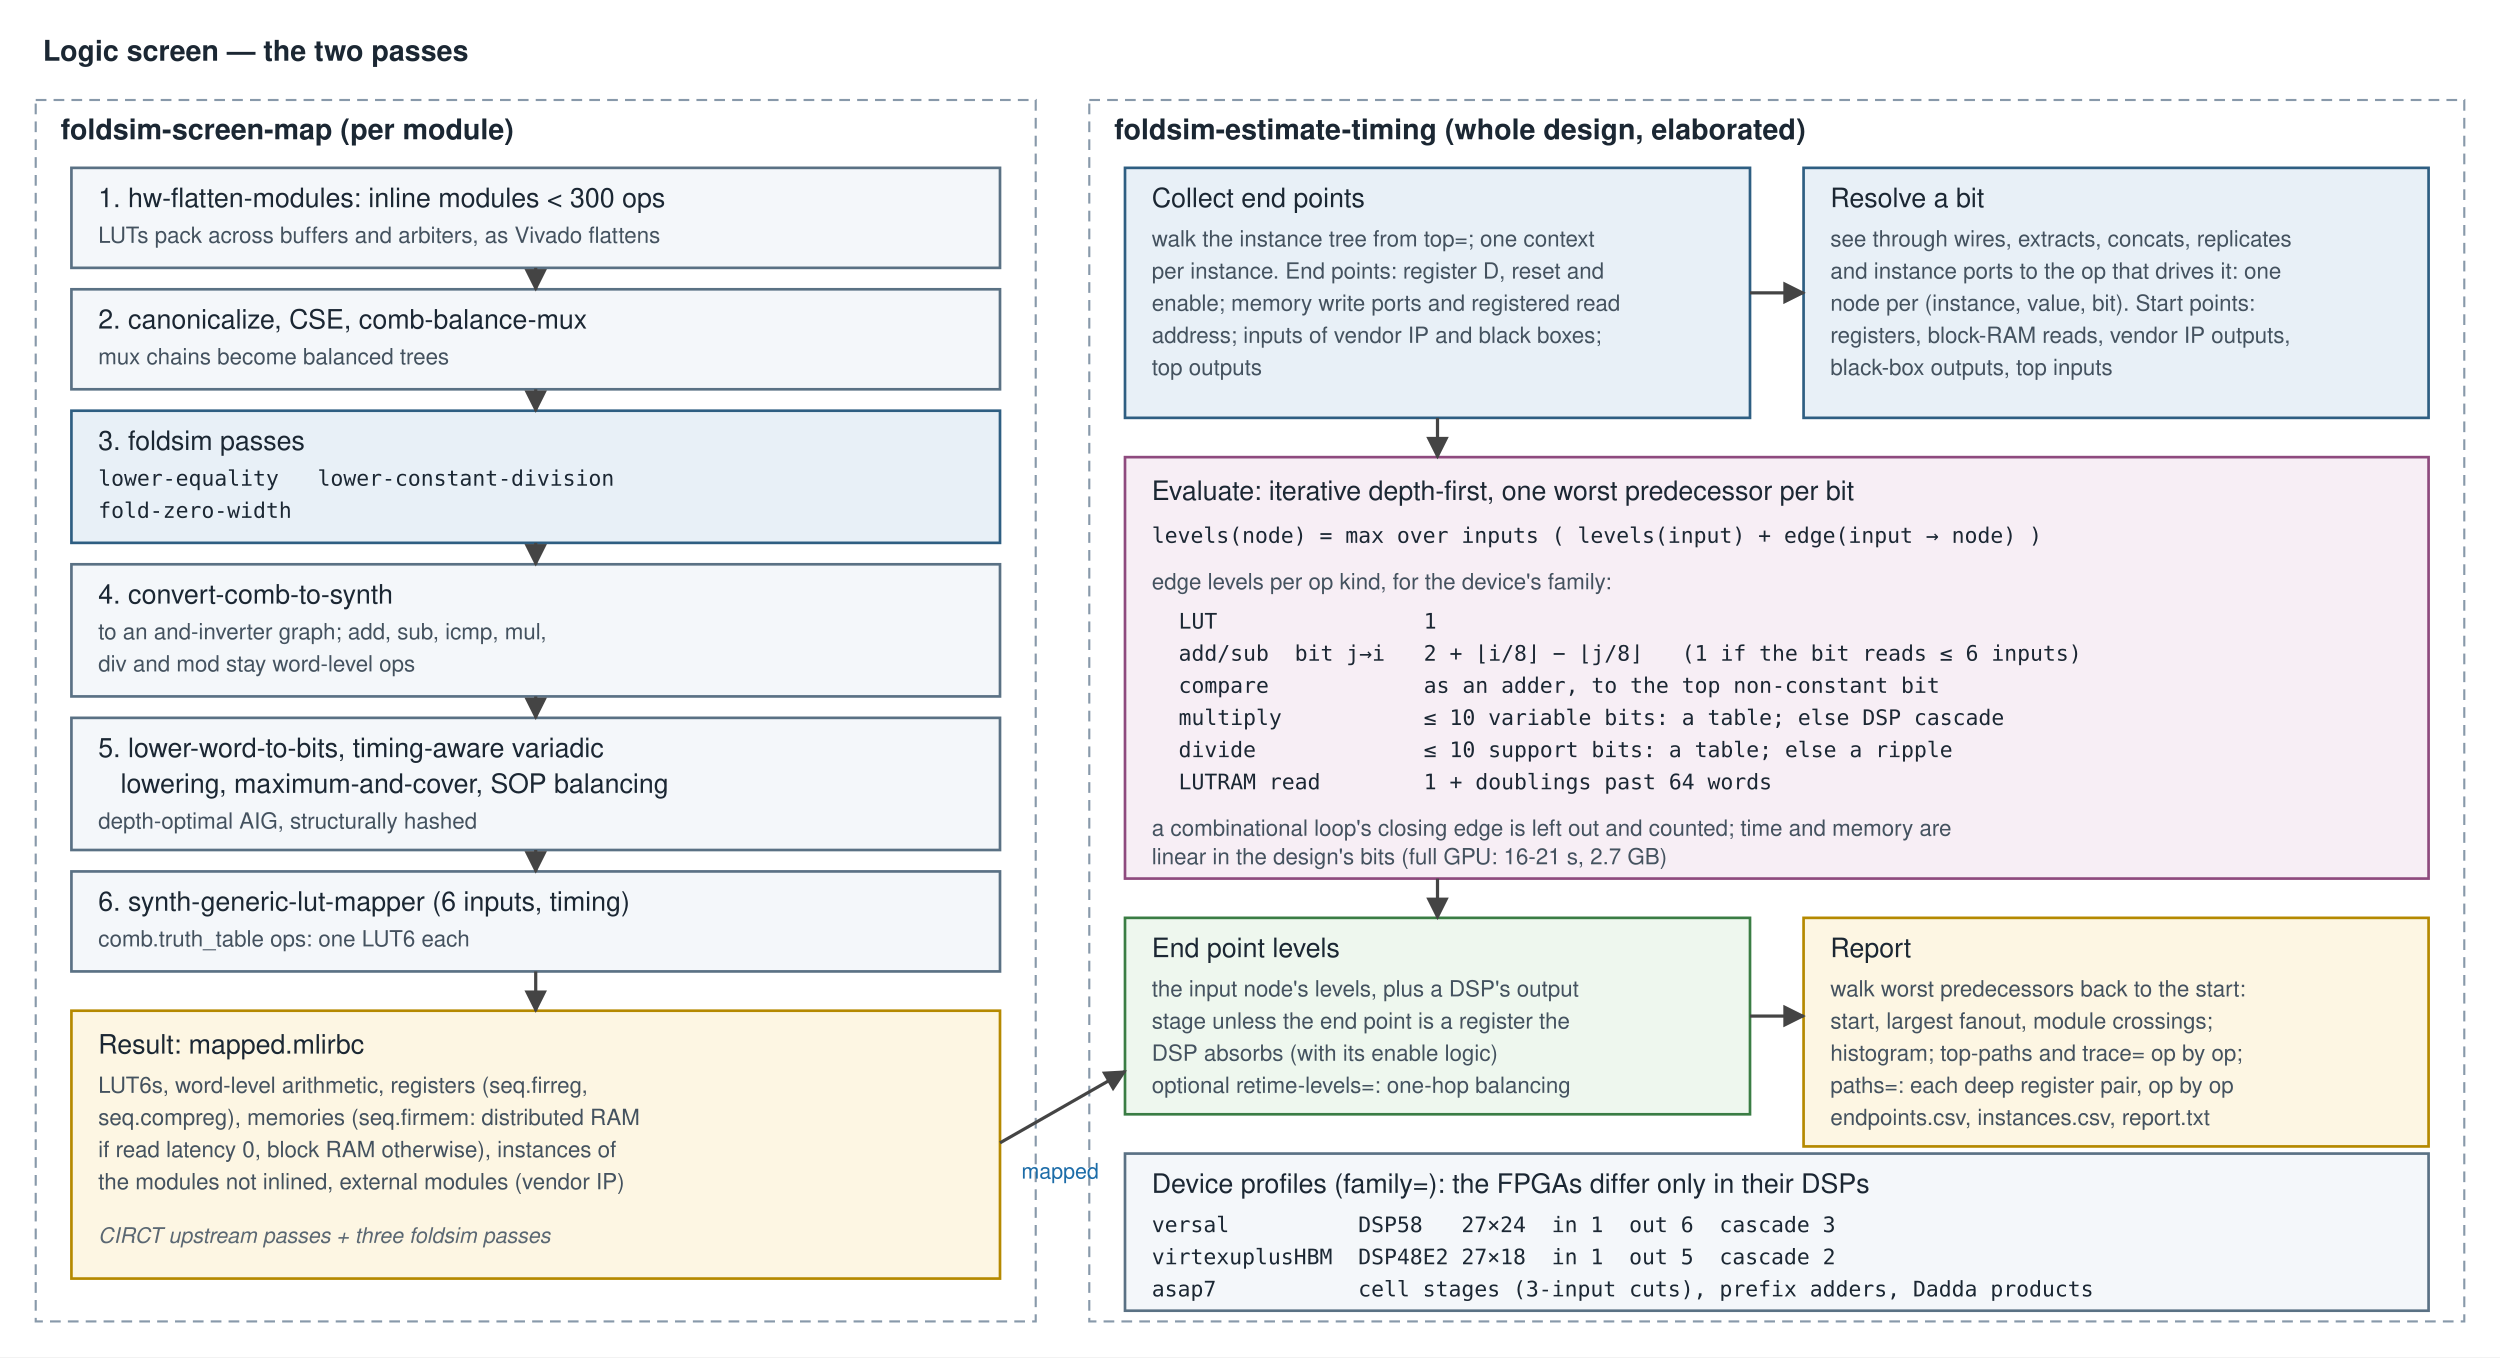
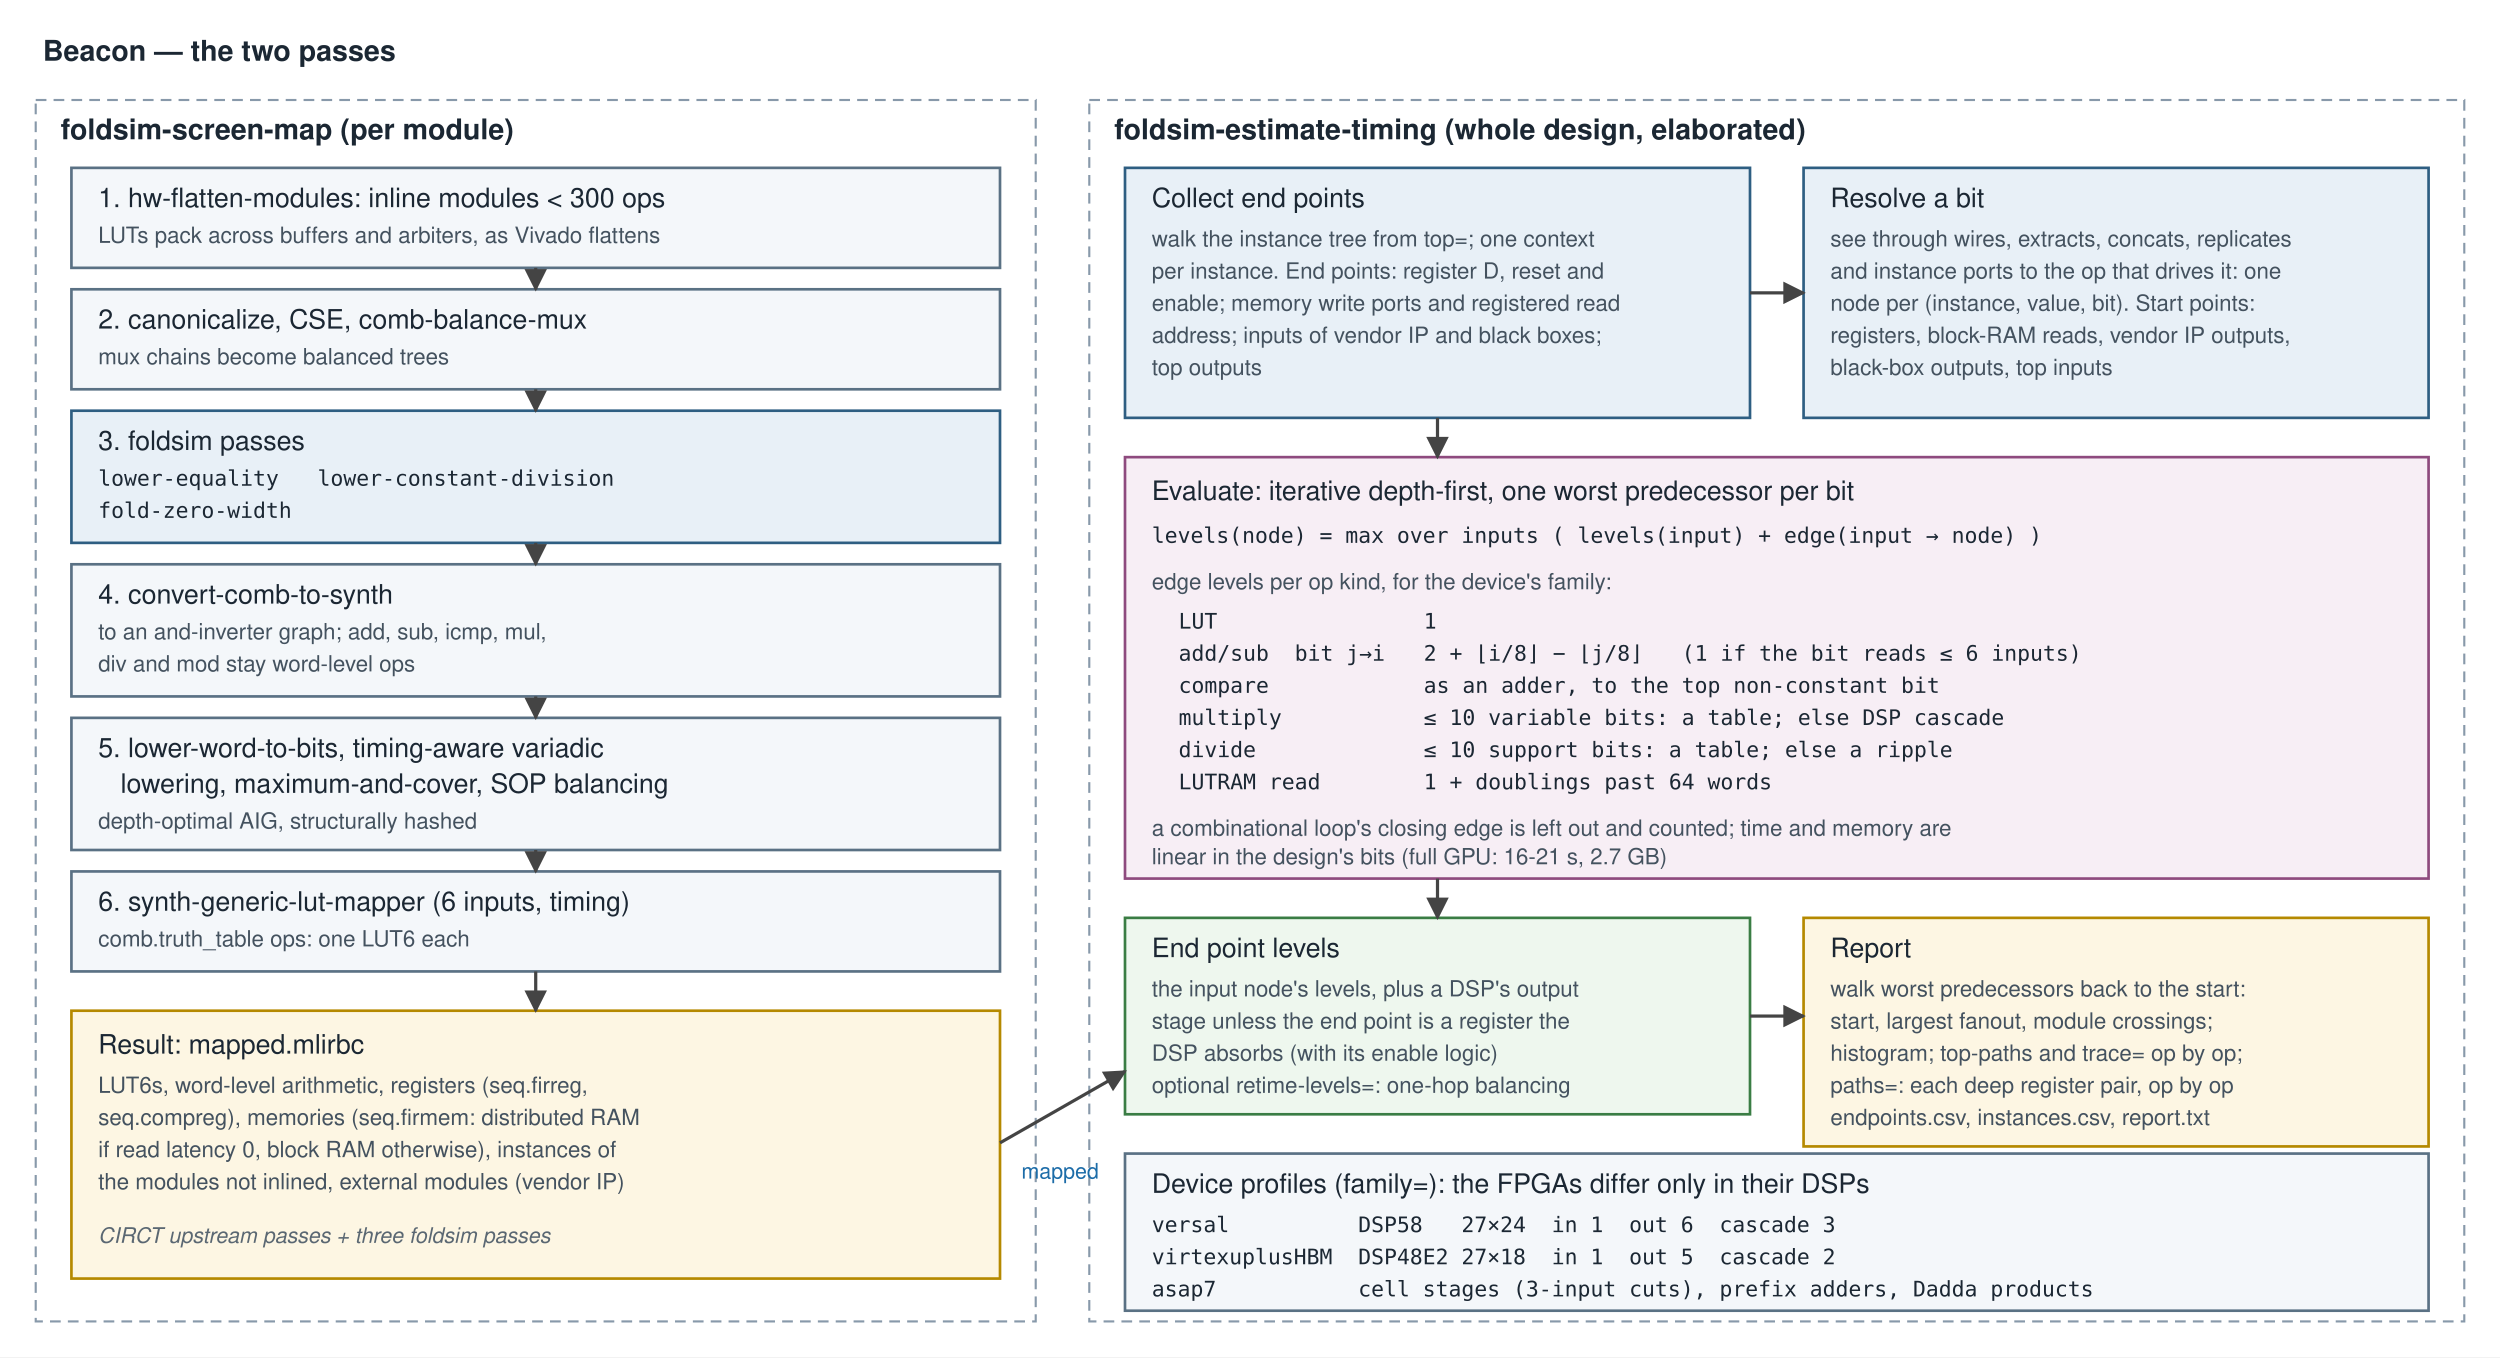
<svg xmlns="http://www.w3.org/2000/svg" xml:space="preserve" viewBox="0 0 1400 760" font-family="Helvetica, Arial, sans-serif">
  <defs>
    <marker id="arr" viewBox="0 0 10 10" refX="9" refY="5" markerWidth="7" markerHeight="7" orient="auto-start-reverse">
      <path d="M0,0 L10,5 L0,10 z" fill="#444" />
    </marker>
  </defs>
  <style>
    .box     { fill:#f4f7fa; stroke:#5a7184; stroke-width:1.5; }
    .unit    { fill:#e8f0f7; stroke:#2e5e82; stroke-width:1.5; }
    .mem     { fill:#fdf6e3; stroke:#b58900; stroke-width:1.5; }
    .sw      { fill:#eef7ee; stroke:#3a7d44; stroke-width:1.5; }
    .core    { fill:#f7eef5; stroke:#8e4a7e; stroke-width:1.5; }
    .grp     { fill:none; stroke:#8899aa; stroke-width:1.2; stroke-dasharray:6 4; }
    .t       { fill:#1b2733; font-size:15px; }
    .tb      { fill:#1b2733; font-size:16px; font-weight:bold; }
    .ts      { fill:#44525f; font-size:12.5px; }
    .tt      { fill:#5a6772; font-size:12px; font-style:italic; }
    .mono    { font-family:'SF Mono',Consolas,monospace; font-size:12px; fill:#1b2733; white-space:pre; }
    .flow    { stroke:#444; stroke-width:1.8; fill:none; marker-end:url(#arr); }
    .lbl     { fill:#1c6ca8; font-size:12px; }
  </style>
  <rect x="0" y="0" width="1400" height="760" fill="#ffffff" />
-   <text x="24" y="34" class="tb" font-size="20">Logic screen — the two passes</text>
+   <text x="24" y="34" class="tb" font-size="20">Beacon — the two passes</text>
  <rect x="20" y="56" width="560" height="684" class="grp" />
  <text x="34" y="78" class="tb">foldsim-screen-map (per module)</text>
  <rect x="40" y="94" width="520" height="56" class="box" />
  <text x="55" y="116" class="t">1. hw-flatten-modules: inline modules &lt; 300 ops</text>
  <text x="55" y="136" class="ts">LUTs pack across buffers and arbiters, as Vivado flattens</text>
  <rect x="40" y="162" width="520" height="56" class="box" />
  <text x="55" y="184" class="t">2. canonicalize, CSE, comb-balance-mux</text>
  <text x="55" y="204" class="ts">mux chains become balanced trees</text>
  <rect x="40" y="230" width="520" height="74" class="unit" />
  <text x="55" y="252" class="t">3. foldsim passes</text>
  <text x="55" y="272" class="mono">lower-equality   lower-constant-division</text>
  <text x="55" y="290" class="mono">fold-zero-width</text>
  <rect x="40" y="316" width="520" height="74" class="box" />
  <text x="55" y="338" class="t">4. convert-comb-to-synth</text>
  <text x="55" y="358" class="ts">to an and-inverter graph; add, sub, icmp, mul,</text>
  <text x="55" y="376" class="ts">div and mod stay word-level ops</text>
  <rect x="40" y="402" width="520" height="74" class="box" />
  <text x="55" y="424" class="t">5. lower-word-to-bits, timing-aware variadic</text>
  <text x="55" y="444" class="t">   lowering, maximum-and-cover, SOP balancing</text>
  <text x="55" y="464" class="ts">depth-optimal AIG, structurally hashed</text>
  <rect x="40" y="488" width="520" height="56" class="box" />
  <text x="55" y="510" class="t">6. synth-generic-lut-mapper (6 inputs, timing)</text>
  <text x="55" y="530" class="ts">comb.truth_table ops: one LUT6 each</text>
  <rect x="40" y="566" width="520" height="150" class="mem" />
  <text x="55" y="590" class="t">Result: mapped.mlirbc</text>
  <text x="55" y="612" class="ts">LUT6s, word-level arithmetic, registers (seq.firreg,</text>
  <text x="55" y="630" class="ts">seq.compreg), memories (seq.firmem: distributed RAM</text>
  <text x="55" y="648" class="ts">if read latency 0, block RAM otherwise), instances of</text>
  <text x="55" y="666" class="ts">the modules not inlined, external modules (vendor IP)</text>
  <text x="55" y="696" class="tt">CIRCT upstream passes + three foldsim passes</text>
  <path d="M300,150 L300,162" class="flow" />
  <path d="M300,218 L300,230" class="flow" />
  <path d="M300,304 L300,316" class="flow" />
  <path d="M300,390 L300,402" class="flow" />
  <path d="M300,476 L300,488" class="flow" />
  <path d="M300,544 L300,566" class="flow" />
  <rect x="610" y="56" width="770" height="684" class="grp" />
  <text x="624" y="78" class="tb">foldsim-estimate-timing (whole design, elaborated)</text>
  <rect x="630" y="94" width="350" height="140" class="unit" />
  <text x="645" y="116" class="t">Collect end points</text>
  <text x="645" y="138" class="ts">walk the instance tree from top=; one context</text>
  <text x="645" y="156" class="ts">per instance. End points: register D, reset and</text>
  <text x="645" y="174" class="ts">enable; memory write ports and registered read</text>
  <text x="645" y="192" class="ts">address; inputs of vendor IP and black boxes;</text>
  <text x="645" y="210" class="ts">top outputs</text>
  <rect x="1010" y="94" width="350" height="140" class="unit" />
  <text x="1025" y="116" class="t">Resolve a bit</text>
  <text x="1025" y="138" class="ts">see through wires, extracts, concats, replicates</text>
  <text x="1025" y="156" class="ts">and instance ports to the op that drives it: one</text>
  <text x="1025" y="174" class="ts">node per (instance, value, bit). Start points:</text>
  <text x="1025" y="192" class="ts">registers, block-RAM reads, vendor IP outputs,</text>
  <text x="1025" y="210" class="ts">black-box outputs, top inputs</text>
  <rect x="630" y="256" width="730" height="236" class="core" />
  <text x="645" y="280" class="t">Evaluate: iterative depth-first, one worst predecessor per bit</text>
  <text x="645" y="304" class="mono">levels(node) = max over inputs ( levels(input) + edge(input → node) )</text>
  <text x="645" y="330" class="ts">edge levels per op kind, for the device's family:</text>
  <text x="660" y="352" class="mono">LUT                1</text>
  <text x="660" y="370" class="mono">add/sub  bit j→i   2 + ⌊i/8⌋ − ⌊j/8⌋   (1 if the bit reads ≤ 6 inputs)</text>
  <text x="660" y="388" class="mono">compare            as an adder, to the top non-constant bit</text>
  <text x="660" y="406" class="mono">multiply           ≤ 10 variable bits: a table; else DSP cascade</text>
  <text x="660" y="424" class="mono">divide             ≤ 10 support bits: a table; else a ripple</text>
  <text x="660" y="442" class="mono">LUTRAM read        1 + doublings past 64 words</text>
  <text x="645" y="468" class="ts">a combinational loop's closing edge is left out and counted; time and memory are</text>
  <text x="645" y="484" class="ts">linear in the design's bits (full GPU: 16-21 s, 2.7 GB)</text>
  <rect x="630" y="514" width="350" height="110" class="sw" />
  <text x="645" y="536" class="t">End point levels</text>
  <text x="645" y="558" class="ts">the input node's levels, plus a DSP's output</text>
  <text x="645" y="576" class="ts">stage unless the end point is a register the</text>
  <text x="645" y="594" class="ts">DSP absorbs (with its enable logic)</text>
  <text x="645" y="612" class="ts">optional retime-levels=: one-hop balancing</text>
  <rect x="1010" y="514" width="350" height="128" class="mem" />
  <text x="1025" y="536" class="t">Report</text>
  <text x="1025" y="558" class="ts">walk worst predecessors back to the start:</text>
  <text x="1025" y="576" class="ts">start, largest fanout, module crossings;</text>
  <text x="1025" y="594" class="ts">histogram; top-paths and trace= op by op;</text>
  <text x="1025" y="612" class="ts">paths=: each deep register pair, op by op</text>
  <text x="1025" y="630" class="ts">endpoints.csv, instances.csv, report.txt</text>
  <rect x="630" y="646" width="730" height="88" class="box" />
  <text x="645" y="668" class="t">Device profiles (family=): the FPGAs differ only in their DSPs</text>
  <text x="645" y="690" class="mono">versal          DSP58   27×24  in 1  out 6  cascade 3</text>
  <text x="645" y="708" class="mono">virtexuplusHBM  DSP48E2 27×18  in 1  out 5  cascade 2</text>
  <text x="645" y="726" class="mono">asap7           cell stages (3-input cuts), prefix adders, Dadda products</text>
  <path d="M980,164 L1010,164" class="flow" />
  <path d="M805,234 L805,256" class="flow" />
  <path d="M805,492 L805,514" class="flow" />
  <path d="M980,569 L1010,569" class="flow" />
  <path d="M560,640 L630,600" class="flow" />
  <text x="572" y="660" class="lbl">mapped</text>
</svg>
